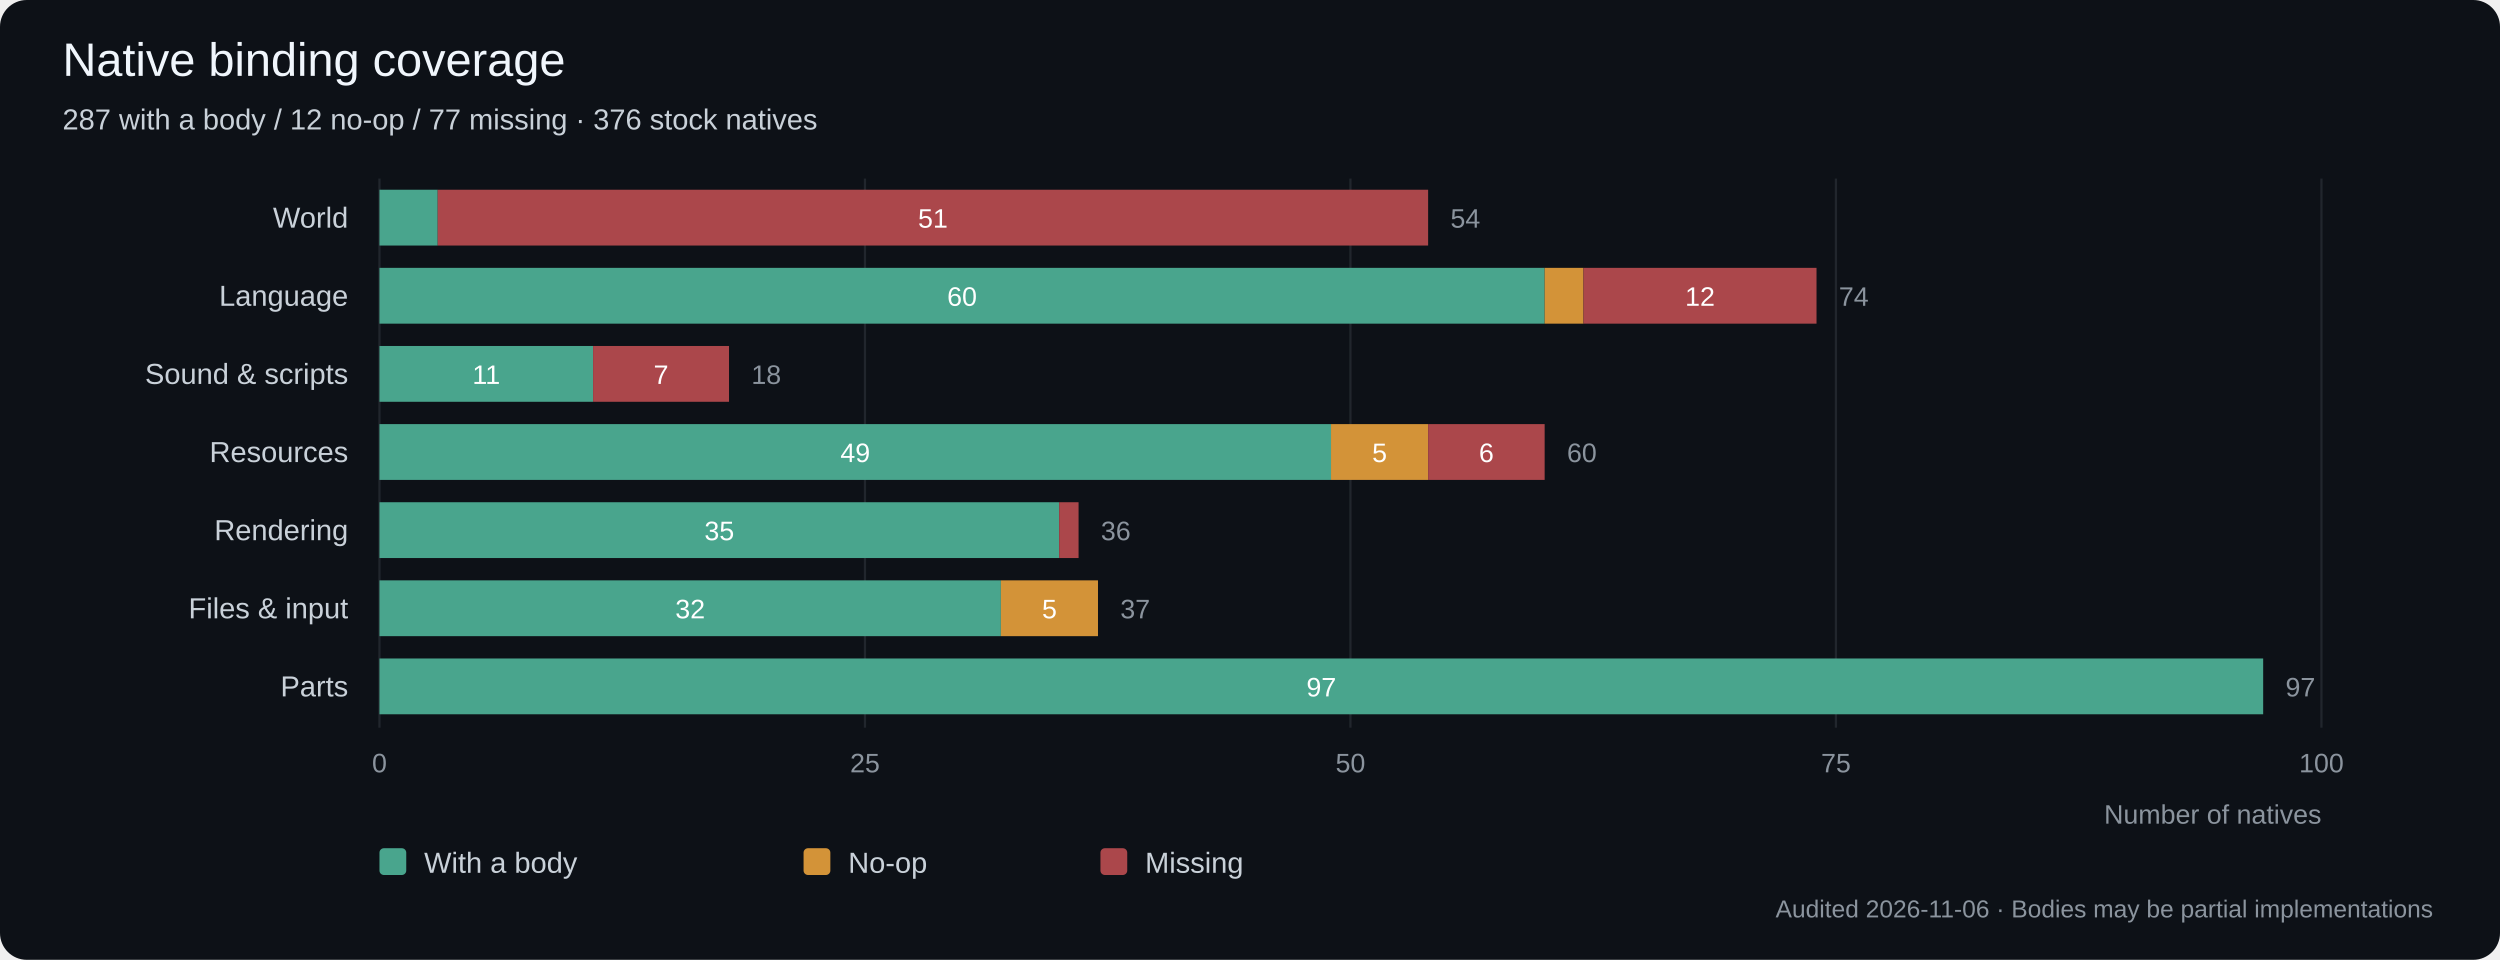
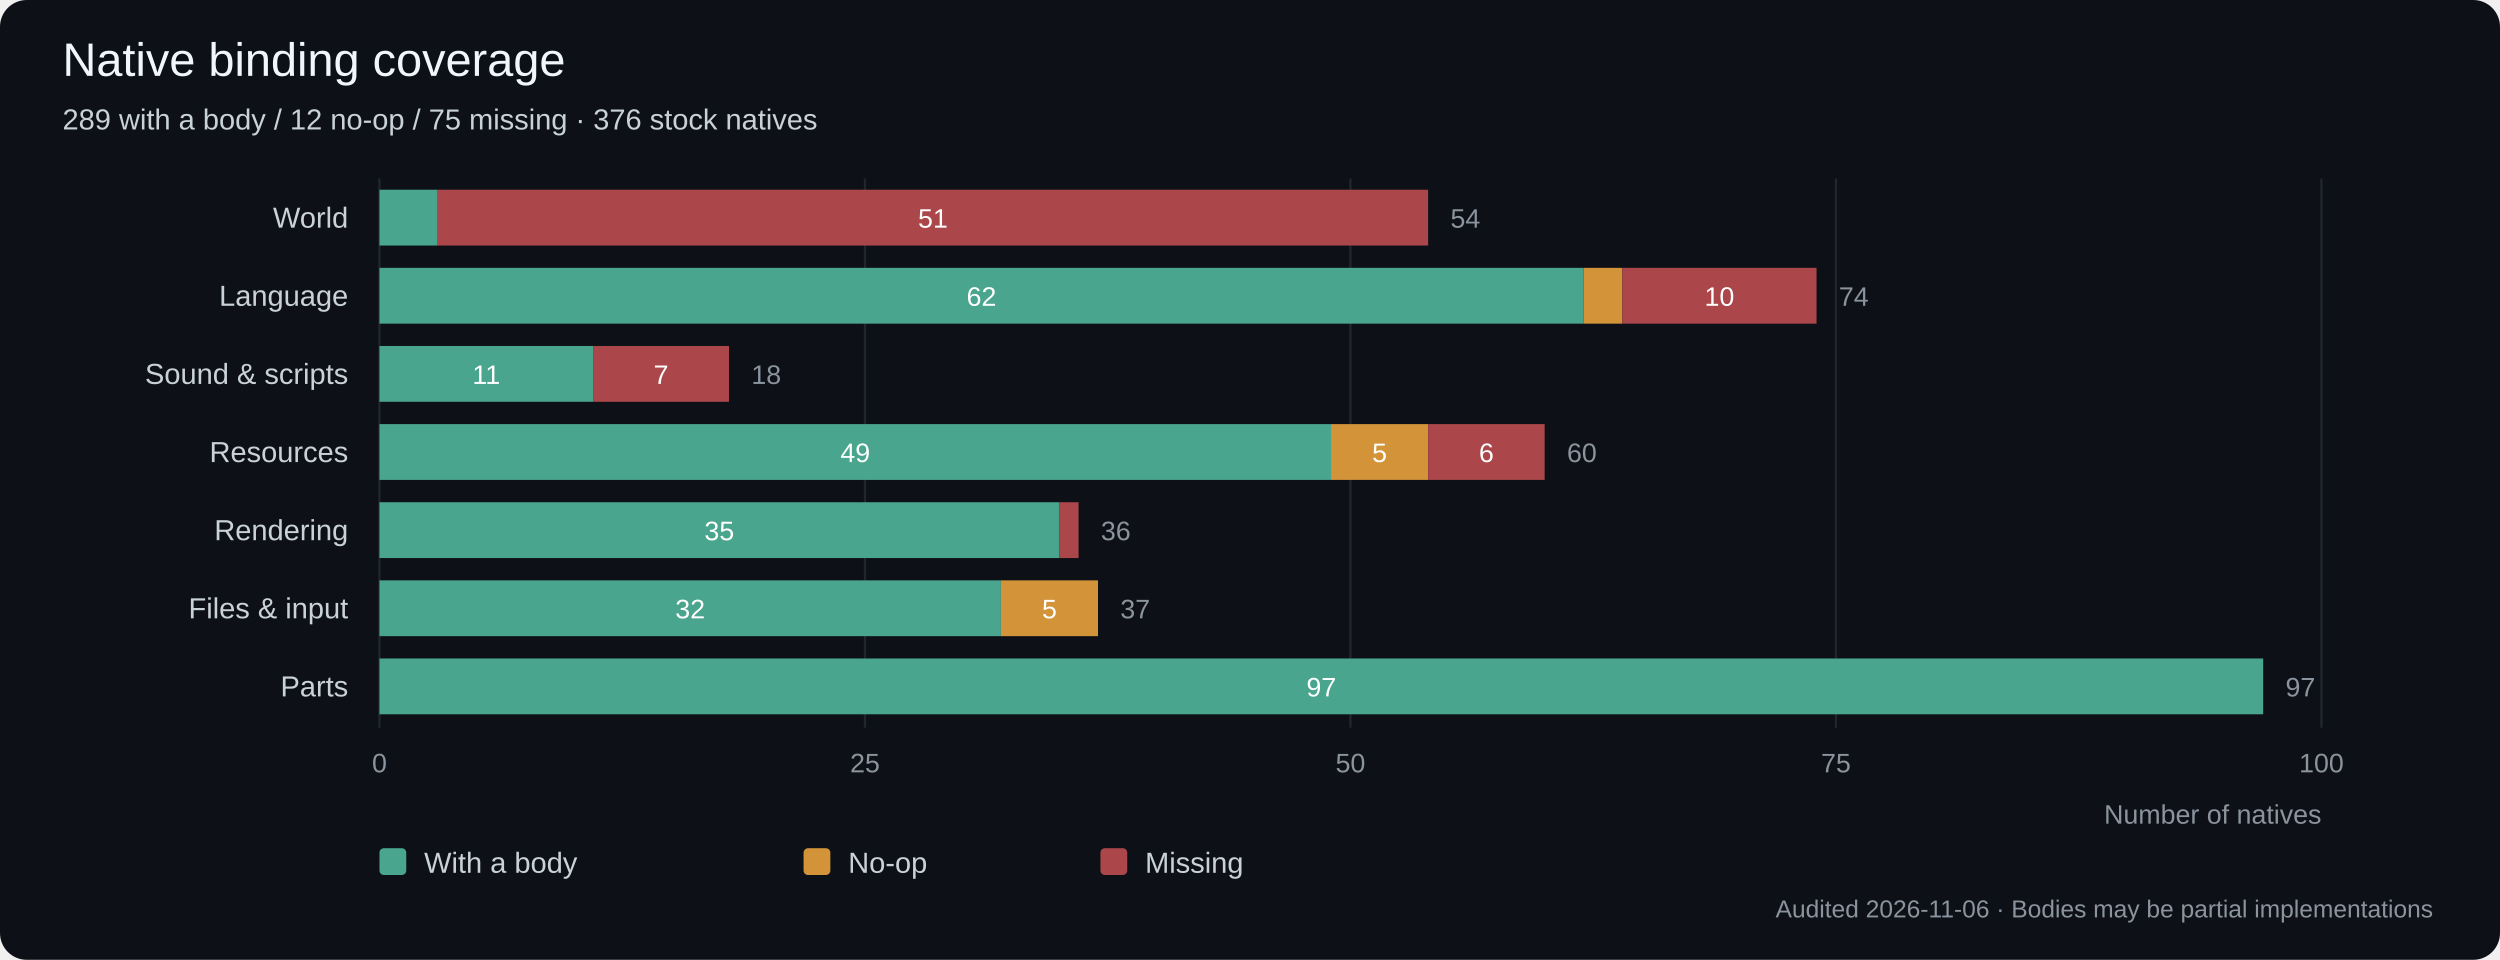
<svg xmlns="http://www.w3.org/2000/svg" width="1120" height="430" viewBox="0 0 1120 430" role="img" aria-labelledby="title desc">
  <rect width="1120" height="430" rx="12" fill="#0d1117" />
  <g font-family="Segoe UI,Arial,sans-serif">
    <text x="28" y="34" font-size="21" fill="#f0f6fc" text-anchor="start">Native binding coverage</text>
-     <text x="28" y="58" font-size="13" fill="#c9d1d9" text-anchor="start">287 with a body  /  12 no-op  /  77 missing  ·  376 stock natives</text>
+     <text x="28" y="58" font-size="13" fill="#c9d1d9" text-anchor="start">289 with a body  /  12 no-op  /  75 missing  ·  376 stock natives</text>
    <line x1="170.0" x2="170.0" y1="80" y2="326" stroke="#21262d" />
    <text x="170.0" y="346" font-size="12" fill="#8b949e" text-anchor="middle">0</text>
    <line x1="387.5" x2="387.5" y1="80" y2="326" stroke="#21262d" />
    <text x="387.5" y="346" font-size="12" fill="#8b949e" text-anchor="middle">25</text>
    <line x1="605.0" x2="605.0" y1="80" y2="326" stroke="#21262d" />
    <text x="605.0" y="346" font-size="12" fill="#8b949e" text-anchor="middle">50</text>
    <line x1="822.5" x2="822.5" y1="80" y2="326" stroke="#21262d" />
    <text x="822.5" y="346" font-size="12" fill="#8b949e" text-anchor="middle">75</text>
    <line x1="1040.0" x2="1040.0" y1="80" y2="326" stroke="#21262d" />
    <text x="1040.0" y="346" font-size="12" fill="#8b949e" text-anchor="middle">100</text>
    <text x="156" y="102" font-size="13" fill="#c9d1d9" text-anchor="end">World</text>
    <rect x="170" y="85" width="26.1" height="25" fill="#49a58d" />
    <rect x="196.1" y="85" width="443.7" height="25" fill="#ab474b" />
    <text x="417.95" y="102" font-size="12" fill="#ffffff" text-anchor="middle">51</text>
    <text x="649.8" y="102" font-size="12" fill="#8b949e" text-anchor="start">54</text>
    <text x="156" y="137" font-size="13" fill="#c9d1d9" text-anchor="end">Language</text>
-     <rect x="170" y="120" width="522.0" height="25" fill="#49a58d" />
-     <text x="431.0" y="137" font-size="12" fill="#ffffff" text-anchor="middle">60</text>
-     <rect x="692.0" y="120" width="17.4" height="25" fill="#d39338" />
-     <rect x="709.4" y="120" width="104.4" height="25" fill="#ab474b" />
-     <text x="761.6" y="137" font-size="12" fill="#ffffff" text-anchor="middle">12</text>
+     <rect x="170" y="120" width="539.4" height="25" fill="#49a58d" />
+     <text x="439.7" y="137" font-size="12" fill="#ffffff" text-anchor="middle">62</text>
+     <rect x="709.4" y="120" width="17.4" height="25" fill="#d39338" />
+     <rect x="726.8" y="120" width="87.0" height="25" fill="#ab474b" />
+     <text x="770.3" y="137" font-size="12" fill="#ffffff" text-anchor="middle">10</text>
    <text x="823.8" y="137" font-size="12" fill="#8b949e" text-anchor="start">74</text>
    <text x="156" y="172" font-size="13" fill="#c9d1d9" text-anchor="end">Sound &amp; scripts</text>
    <rect x="170" y="155" width="95.7" height="25" fill="#49a58d" />
    <text x="217.85" y="172" font-size="12" fill="#ffffff" text-anchor="middle">11</text>
    <rect x="265.7" y="155" width="60.9" height="25" fill="#ab474b" />
    <text x="296.15" y="172" font-size="12" fill="#ffffff" text-anchor="middle">7</text>
    <text x="336.6" y="172" font-size="12" fill="#8b949e" text-anchor="start">18</text>
    <text x="156" y="207" font-size="13" fill="#c9d1d9" text-anchor="end">Resources</text>
    <rect x="170" y="190" width="426.3" height="25" fill="#49a58d" />
    <text x="383.15" y="207" font-size="12" fill="#ffffff" text-anchor="middle">49</text>
    <rect x="596.3" y="190" width="43.5" height="25" fill="#d39338" />
    <text x="618.05" y="207" font-size="12" fill="#ffffff" text-anchor="middle">5</text>
    <rect x="639.8" y="190" width="52.2" height="25" fill="#ab474b" />
    <text x="665.9" y="207" font-size="12" fill="#ffffff" text-anchor="middle">6</text>
    <text x="702.0" y="207" font-size="12" fill="#8b949e" text-anchor="start">60</text>
    <text x="156" y="242" font-size="13" fill="#c9d1d9" text-anchor="end">Rendering</text>
    <rect x="170" y="225" width="304.5" height="25" fill="#49a58d" />
    <text x="322.25" y="242" font-size="12" fill="#ffffff" text-anchor="middle">35</text>
    <rect x="474.5" y="225" width="8.7" height="25" fill="#ab474b" />
    <text x="493.2" y="242" font-size="12" fill="#8b949e" text-anchor="start">36</text>
    <text x="156" y="277" font-size="13" fill="#c9d1d9" text-anchor="end">Files &amp; input</text>
    <rect x="170" y="260" width="278.4" height="25" fill="#49a58d" />
    <text x="309.2" y="277" font-size="12" fill="#ffffff" text-anchor="middle">32</text>
    <rect x="448.4" y="260" width="43.5" height="25" fill="#d39338" />
    <text x="470.15" y="277" font-size="12" fill="#ffffff" text-anchor="middle">5</text>
    <text x="501.9" y="277" font-size="12" fill="#8b949e" text-anchor="start">37</text>
    <text x="156" y="312" font-size="13" fill="#c9d1d9" text-anchor="end">Parts</text>
    <rect x="170" y="295" width="843.9" height="25" fill="#49a58d" />
    <text x="591.95" y="312" font-size="12" fill="#ffffff" text-anchor="middle">97</text>
    <text x="1023.9" y="312" font-size="12" fill="#8b949e" text-anchor="start">97</text>
    <text x="1040" y="369" font-size="12" fill="#8b949e" text-anchor="end">Number of natives</text>
    <rect x="170" y="380" width="12" height="12" rx="2" fill="#49a58d" />
    <text x="190" y="391" font-size="13" fill="#c9d1d9" text-anchor="start">With a body</text>
    <rect x="360" y="380" width="12" height="12" rx="2" fill="#d39338" />
    <text x="380" y="391" font-size="13" fill="#c9d1d9" text-anchor="start">No-op</text>
    <rect x="493" y="380" width="12" height="12" rx="2" fill="#ab474b" />
    <text x="513" y="391" font-size="13" fill="#c9d1d9" text-anchor="start">Missing</text>
    <text x="1090" y="411" font-size="11" fill="#8b949e" text-anchor="end">Audited 2026-11-06 · Bodies may be partial implementations</text>
  </g>
</svg>
